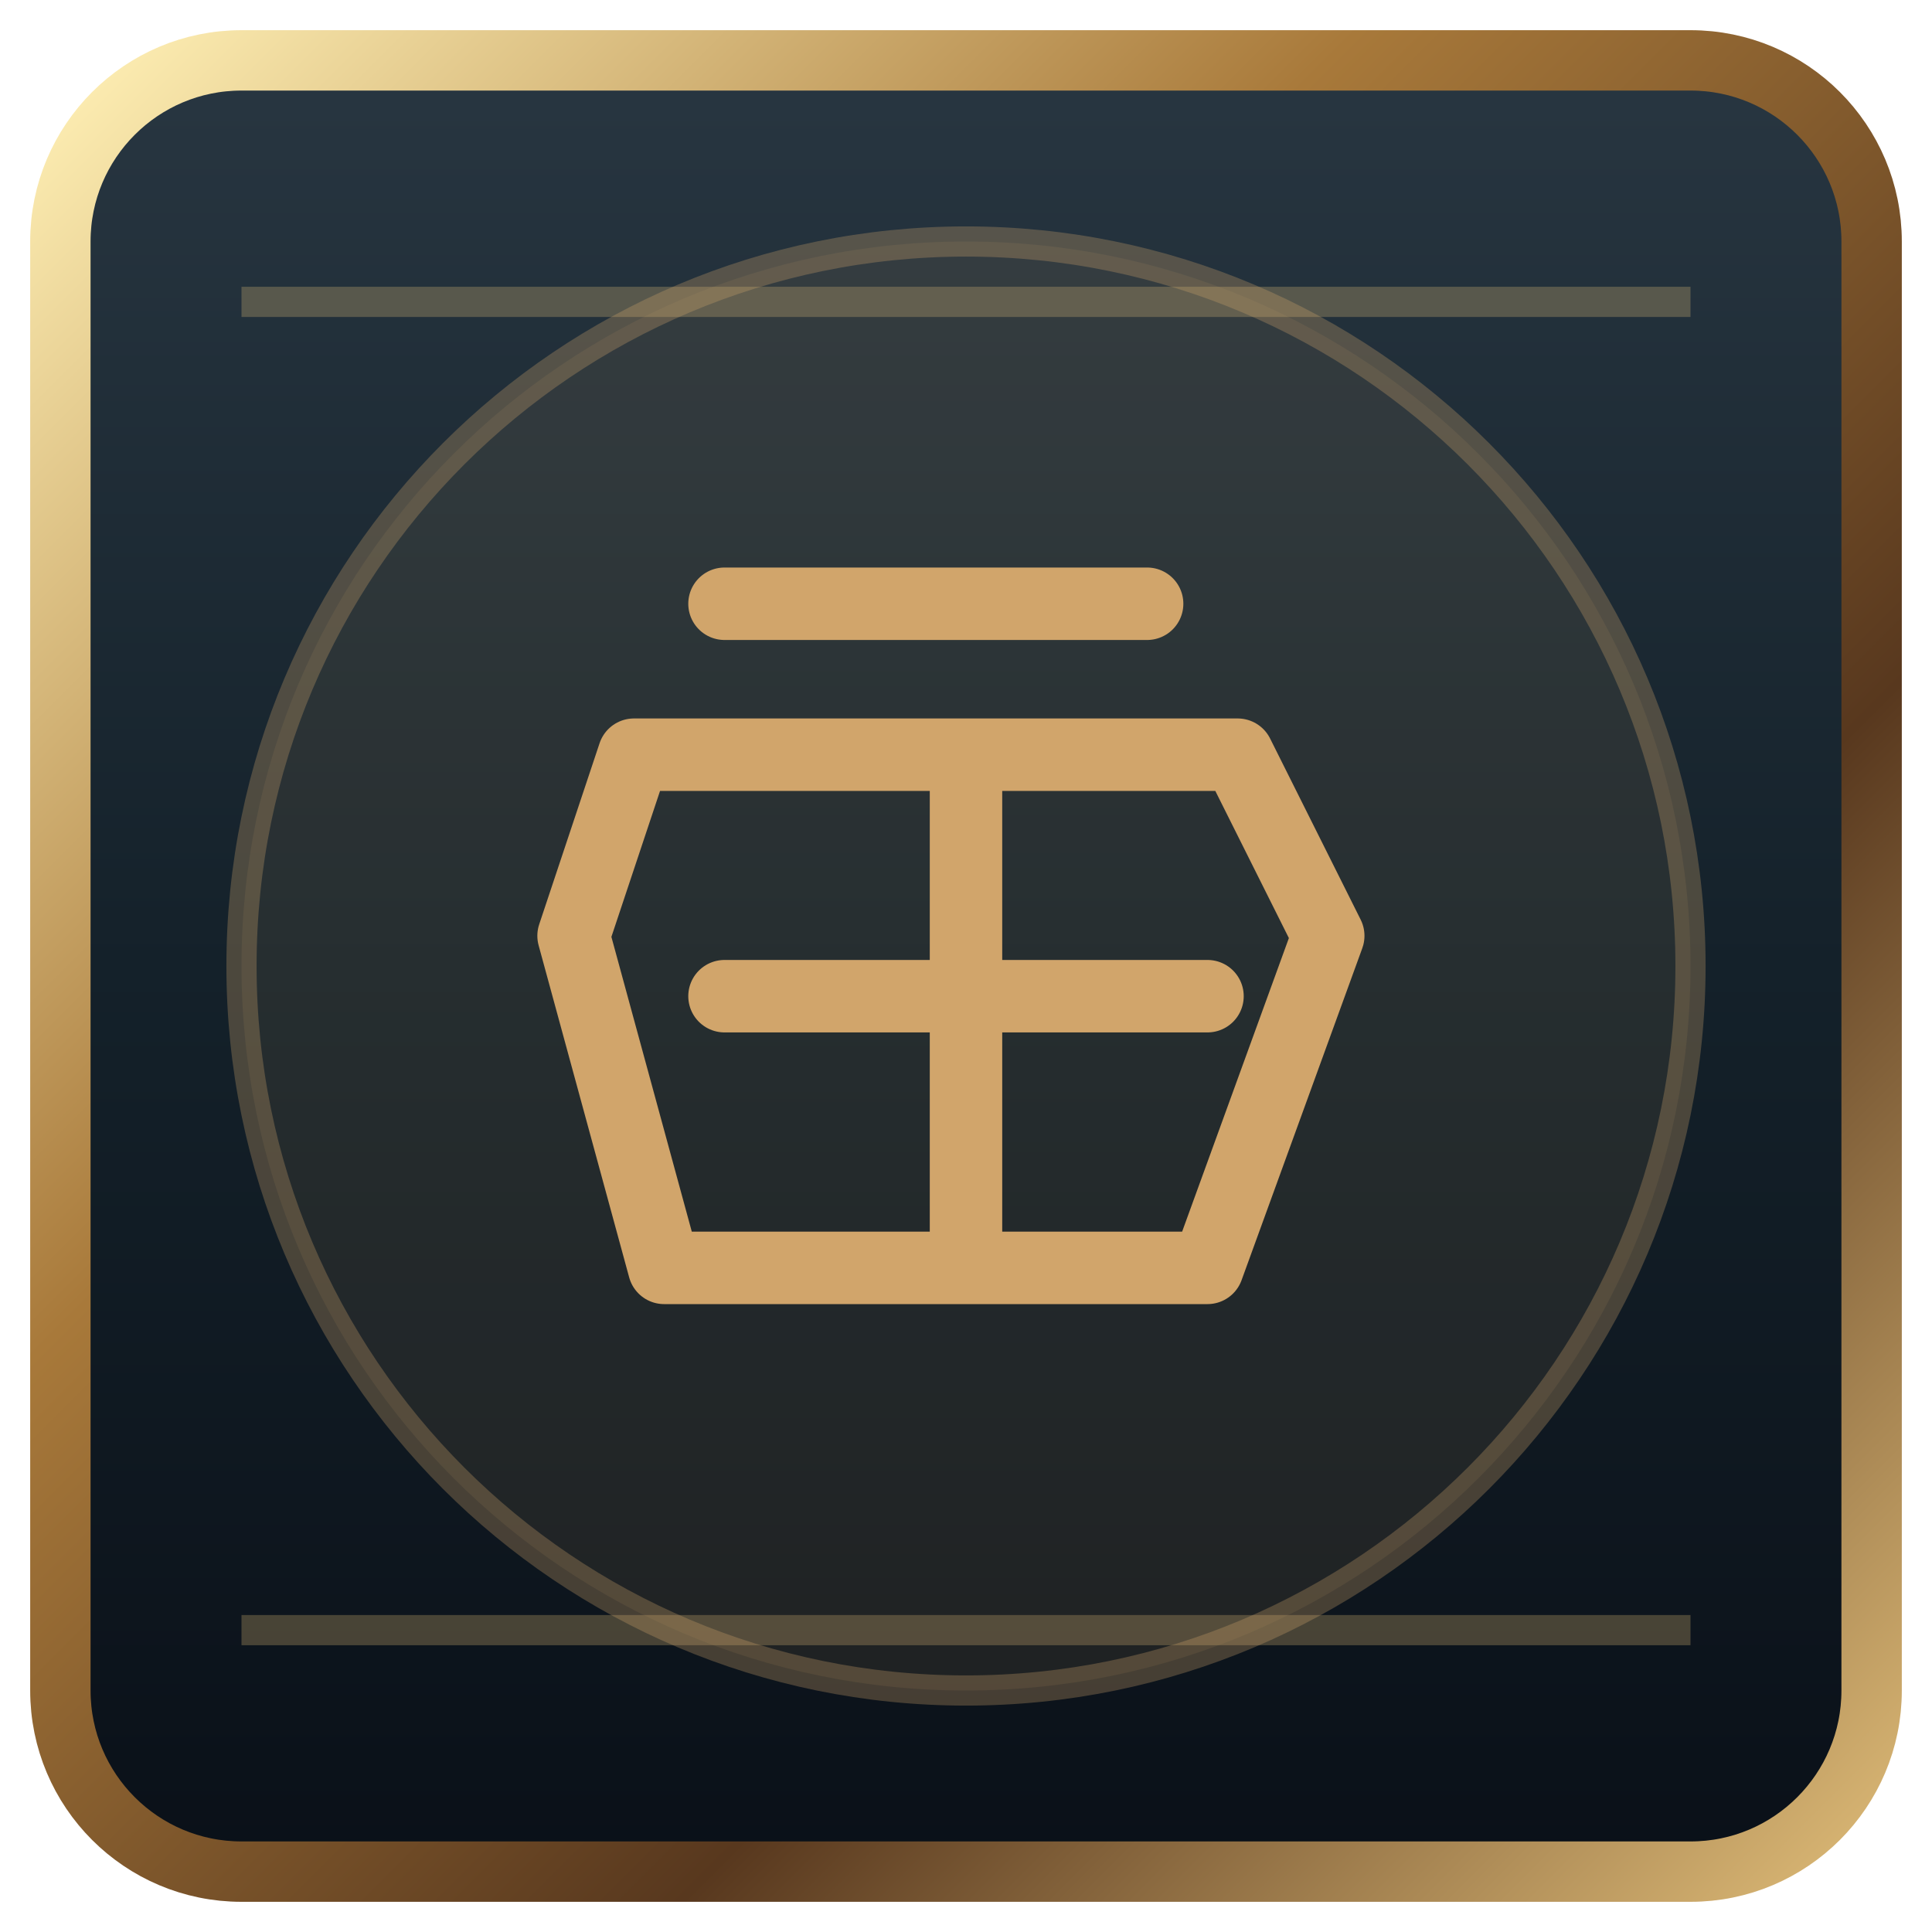
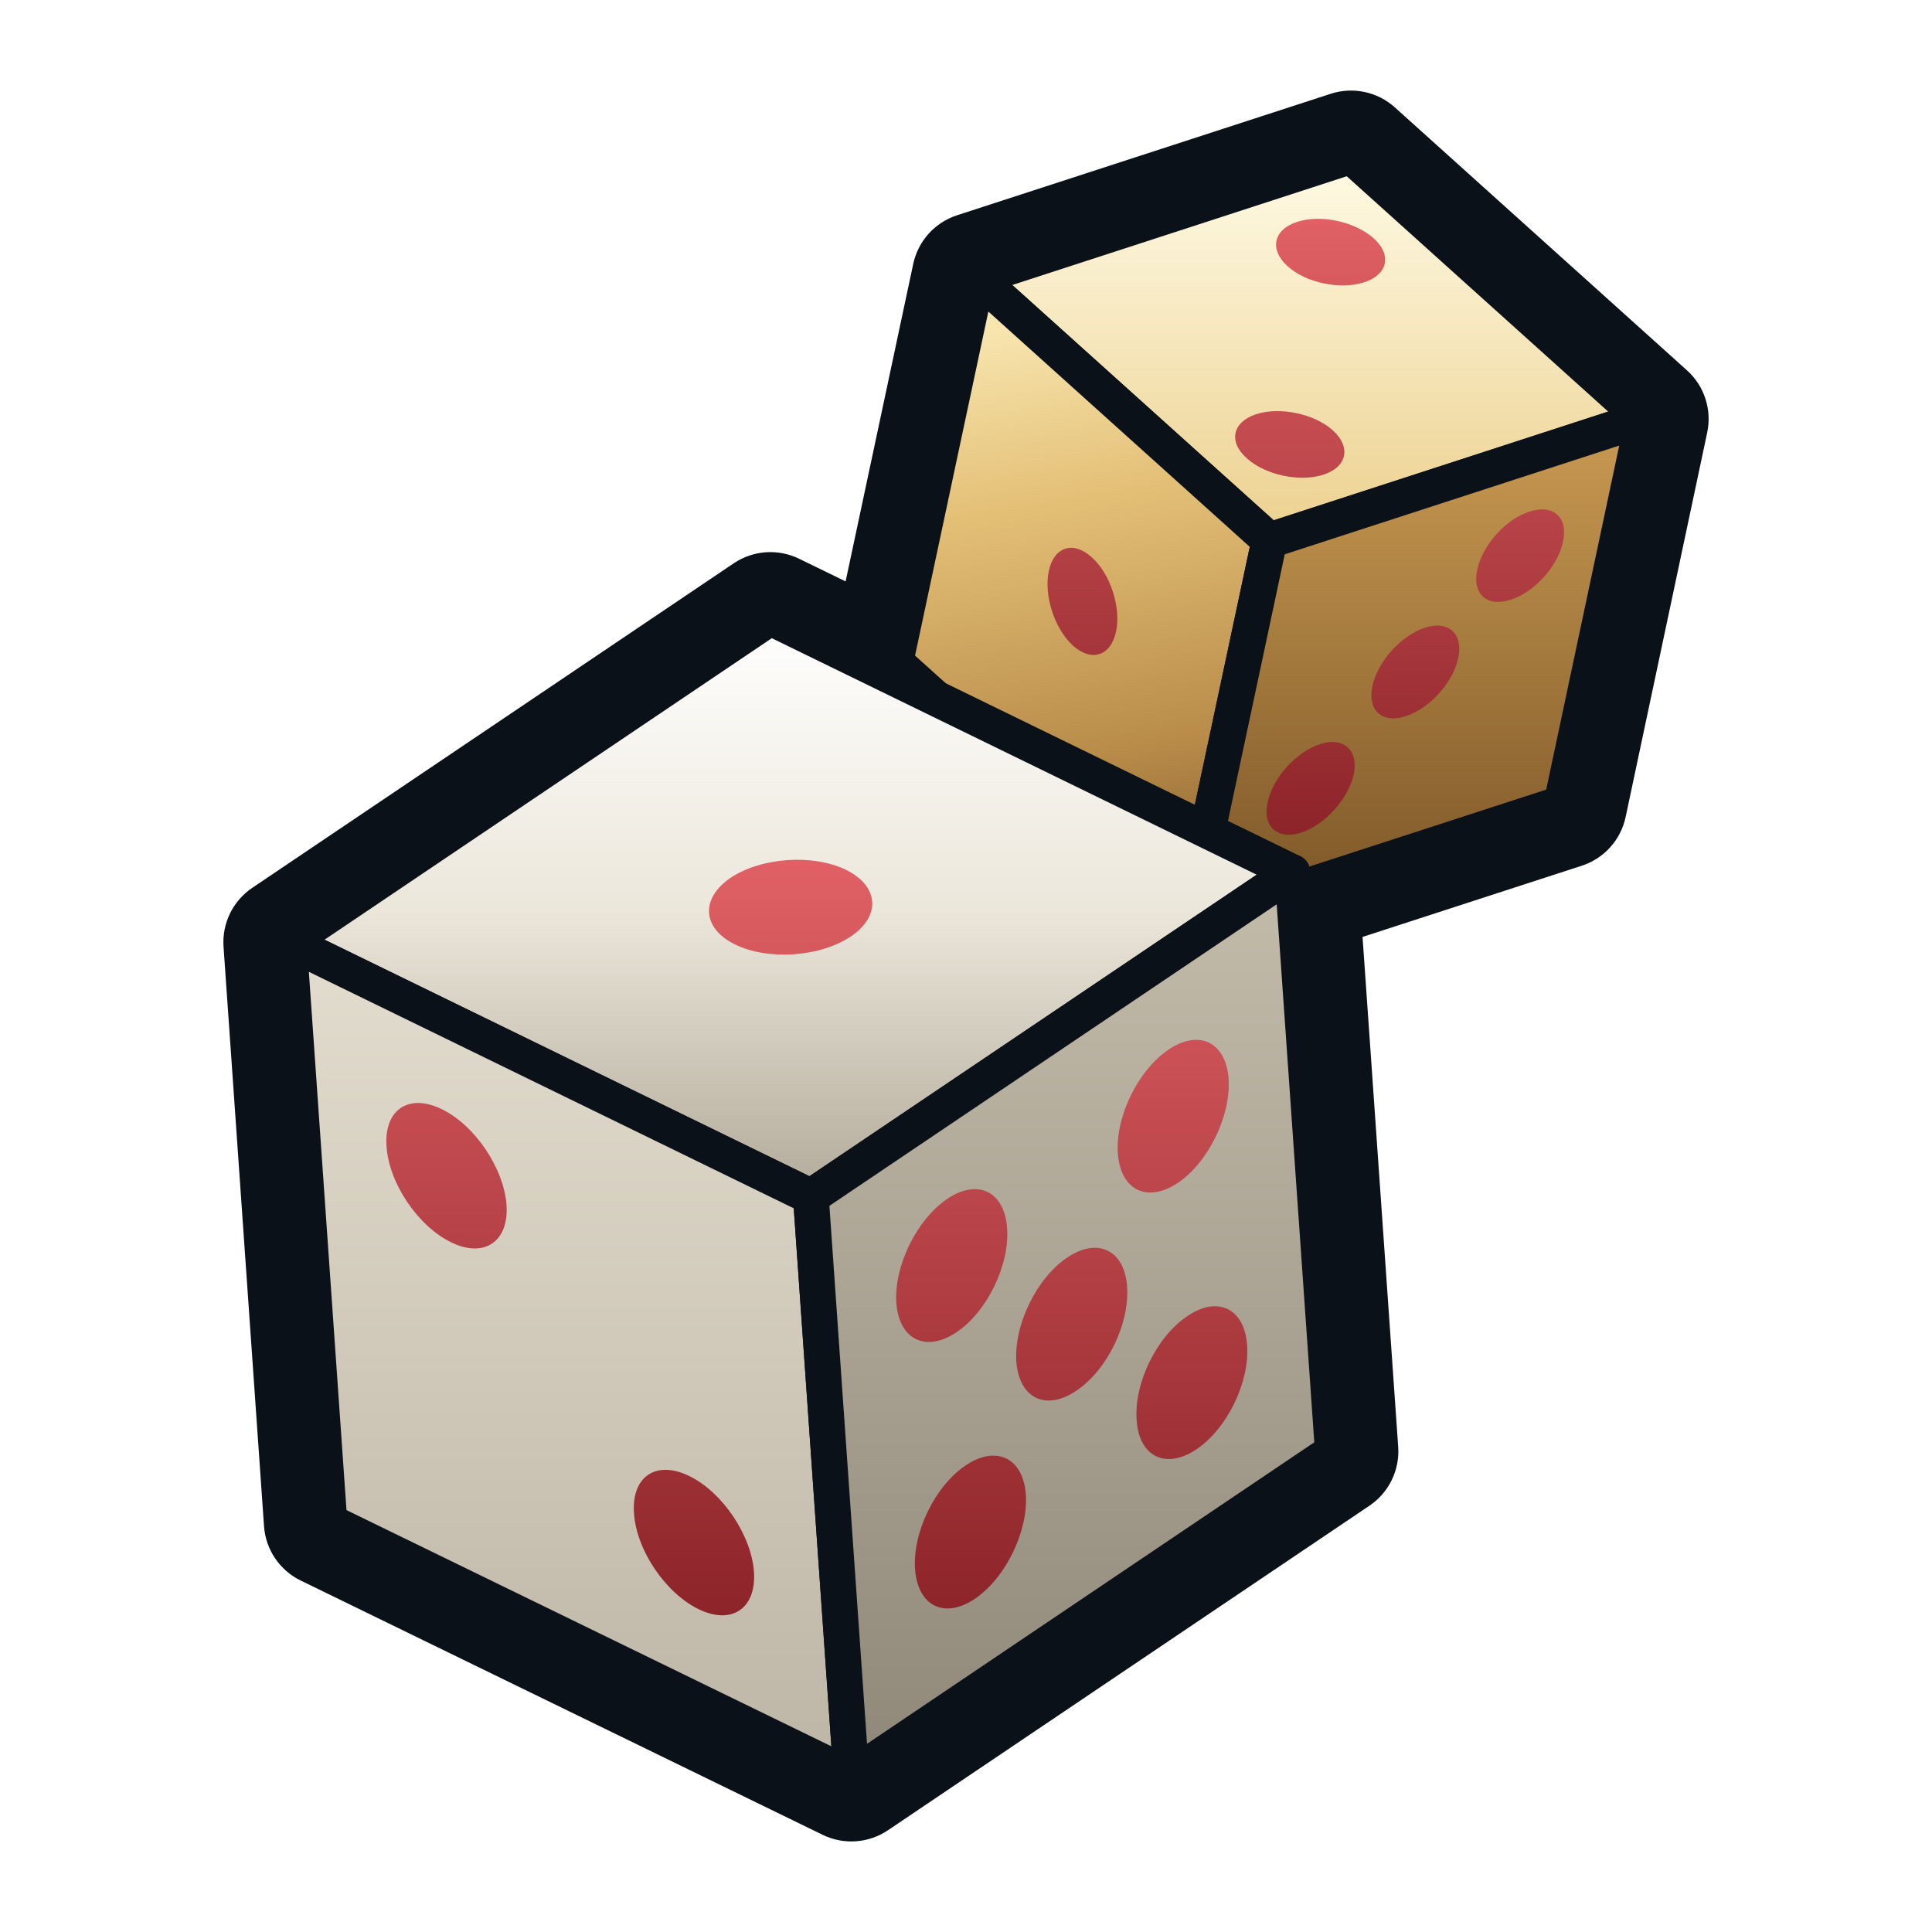
<svg xmlns="http://www.w3.org/2000/svg" width="64" height="64" viewBox="0 0 64 64">
  <defs>
-     <linearGradient id="g" x1="0" y1="0" x2="1" y2="1">
-       <stop stop-color="#fff0b5" />
-       <stop offset=".35" stop-color="#a8793a" />
-       <stop offset=".68" stop-color="#58381e" />
-       <stop offset="1" stop-color="#dbb875" />
+     <linearGradient id="linear-gradient-1" x1="43.403" y1="5.17" x2="43.403" y2="17.904" gradientUnits="userSpaceOnUse">
+       <stop offset="0" stop-color="#fffbe6" />
+       <stop offset="1" stop-color="#ecd08e" />
    </linearGradient>
-     <linearGradient id="bg" x2="0" y2="1">
-       <stop stop-color="#283641" />
-       <stop offset=".5" stop-color="#14212a" />
-       <stop offset="1" stop-color="#0a1018" />
+     <linearGradient id="linear-gradient-2" x1="33.836" y1="8.459" x2="37.877" y2="31.375" gradientUnits="userSpaceOnUse">
+       <stop offset="0" stop-color="#fff3c4" />
+       <stop offset="0.35" stop-color="#e4c077" />
+       <stop offset="0.72" stop-color="#b88b49" />
+       <stop offset="1" stop-color="#7a5426" />
    </linearGradient>
-     <radialGradient id="gem">
-       <stop stop-color="#effaff" />
-       <stop offset=".22" stop-color="#80c4ea" />
-       <stop offset=".62" stop-color="#27638b" />
-       <stop offset="1" stop-color="#102739" />
-     </radialGradient>
+     <linearGradient id="linear-gradient-3" x1="46.885" y1="13.88" x2="46.885" y2="30.639" gradientUnits="userSpaceOnUse">
+       <stop offset="0" stop-color="#c99a52" />
+       <stop offset="1" stop-color="#7a5426" />
+     </linearGradient>
+     <linearGradient id="linear-gradient-4" x1="43.257" y1="7.248" x2="43.257" y2="27.653" gradientUnits="userSpaceOnUse">
+       <stop offset="0" stop-color="#e06065" />
+       <stop offset="1" stop-color="#8c2429" />
+     </linearGradient>
+     <linearGradient id="linear-gradient-5" x1="26.19" y1="20.459" x2="26.19" y2="39.645" gradientUnits="userSpaceOnUse">
+       <stop offset="0" stop-color="#ffffff" />
+       <stop offset="0.5" stop-color="#ece7db" />
+       <stop offset="1" stop-color="#b2aa9a" />
+     </linearGradient>
+     <linearGradient id="linear-gradient-6" x1="18.886" y1="31.211" x2="18.886" y2="58.83" gradientUnits="userSpaceOnUse">
+       <stop offset="0" stop-color="#e3ddcf" />
+       <stop offset="1" stop-color="#bdb5a5" />
+     </linearGradient>
+     <linearGradient id="linear-gradient-7" x1="35.507" y1="28.893" x2="35.507" y2="58.83" gradientUnits="userSpaceOnUse">
+       <stop offset="0" stop-color="#c4bcab" />
+       <stop offset="1" stop-color="#8f8778" />
+     </linearGradient>
+     <linearGradient id="linear-gradient-8" x1="27.058" y1="28.481" x2="27.058" y2="53.509" gradientUnits="userSpaceOnUse">
+       <stop offset="0" stop-color="#e06065" />
+       <stop offset="1" stop-color="#8c2429" />
+     </linearGradient>
  </defs>
-   <rect x="2" y="2" width="60" height="60" rx="6" fill="url(#bg)" stroke="url(#g)" stroke-width="2" />
-   <path d="M8 10 H56 M8 54 H56" stroke="#e4c077" opacity=".28" />
-   <circle cx="32" cy="32" r="24" fill="#d1a56b" fill-opacity=".10" stroke="#d1a56b" stroke-opacity=".3" />
-   <g transform="translate(14 14)" stroke="#d1a56b" stroke-width="2.4" fill="none" stroke-linejoin="round" stroke-linecap="round">
-     <path d="M7 11 L27 11 L30 17 L26 28 H8 L5 17 Z M10 6 H24 M18 11 V27 M10 19 H26" />
+   <g id="Layer_1" data-name="Layer 1">
+     <g id="emblem">
+       <path id="halo" d="M44.083 3.106 C44.82 2.867 45.63 3.039 46.206 3.557 L55.882 12.267 C56.459 12.786 56.714 13.572 56.553 14.33 L53.851 27.065 C53.69 27.824 53.136 28.439 52.398 28.678 L45.136 31.037 L46.317 47.927 C46.371 48.7 46.008 49.444 45.365 49.878 L29.415 60.629 C28.773 61.062 27.948 61.12 27.252 60.781 L9.96 52.357 C9.263 52.017 8.8 51.331 8.746 50.557 L7.405 31.362 C7.351 30.589 7.713 29.845 8.356 29.411 L24.306 18.66 C24.949 18.227 25.774 18.169 26.471 18.509 L28.012 19.26 L30.252 8.742 C30.414 7.985 30.967 7.37 31.704 7.131 Z" fill="#0a1118" />
+       <path id="small_die_top" data-name="small die top" d="M44.754 5.17 L54.431 13.88 L42.051 17.904 L32.375 9.195 Z" fill="url(#linear-gradient-1)" stroke="#0a1118" stroke-width="1.184" stroke-linejoin="round" />
+       <path id="small_die_left" data-name="small die left" d="M32.375 9.195 L42.051 17.904 L39.339 30.639 L29.662 21.929 Z" fill="url(#linear-gradient-2)" stroke="#0a1118" stroke-width="1.184" stroke-linejoin="round" />
+       <path id="small_die_right" data-name="small die right" d="M54.431 13.88 L42.051 17.904 L39.339 30.639 L51.728 26.614 Z" fill="url(#linear-gradient-3)" stroke="#0a1118" stroke-width="1.184" stroke-linejoin="round" />
+       <path id="small_die_pips" data-name="small die pips" d="M42.969 7.35 C43.748 7.094 44.882 7.34 45.504 7.893 C46.115 8.445 45.977 9.096 45.188 9.352 C44.399 9.609 43.265 9.372 42.653 8.82 C42.041 8.267 42.18 7.606 42.969 7.35 Z M41.607 13.722 C42.397 13.466 43.531 13.702 44.152 14.255 C44.764 14.817 44.626 15.468 43.837 15.725 C43.048 15.981 41.913 15.734 41.302 15.182 C40.68 14.63 40.828 13.979 41.607 13.722 Z M50.663 16.948 C51.452 16.691 51.955 17.135 51.777 17.944 C51.609 18.753 50.83 19.621 50.041 19.867 C49.262 20.124 48.759 19.68 48.936 18.871 C49.104 18.062 49.883 17.194 50.663 16.948 Z M34.742 18.92 C34.91 18.112 35.551 17.904 36.163 18.457 C36.784 19.009 37.139 20.114 36.971 20.923 C36.794 21.732 36.163 21.939 35.541 21.386 C34.93 20.824 34.574 19.729 34.742 18.92 Z M47.2 20.795 C47.98 20.538 48.483 20.992 48.305 21.801 C48.137 22.61 47.358 23.468 46.569 23.724 C45.79 23.981 45.287 23.537 45.464 22.728 C45.632 21.919 46.411 21.051 47.2 20.795 Z M43.728 24.651 C44.507 24.395 45.011 24.849 44.843 25.658 C44.665 26.466 43.886 27.325 43.107 27.581 C42.318 27.837 41.815 27.384 41.992 26.575 C42.16 25.766 42.939 24.908 43.728 24.651 Z" fill="url(#linear-gradient-4)" />
+       <path id="die_top" data-name="die top" d="M25.519 20.459 L42.811 28.893 L26.861 39.645 L9.569 31.211 Z" fill="url(#linear-gradient-5)" stroke="#0a1118" stroke-width="1.184" stroke-linejoin="round" />
+       <path id="die_left" data-name="die left" d="M9.569 31.211 L26.861 39.645 L28.202 58.83 L10.911 50.406 Z" fill="url(#linear-gradient-6)" stroke="#0a1118" stroke-width="1.184" stroke-linejoin="round" />
+       <path id="die_right" data-name="die right" d="M42.811 28.893 L26.861 39.645 L28.202 58.83 L44.152 48.078 Z" fill="url(#linear-gradient-7)" stroke="#0a1118" stroke-width="1.184" stroke-linejoin="round" />
+       <path id="die_pips" data-name="die pips" d="M24.198 29.08 C25.214 28.4 26.93 28.281 28.025 28.814 C29.12 29.356 29.189 30.343 28.183 31.023 C27.167 31.704 25.45 31.822 24.355 31.29 C23.261 30.757 23.191 29.771 24.198 29.08 Z M38.707 34.772 C39.723 34.081 40.611 34.525 40.7 35.738 C40.779 36.962 40.029 38.5 39.023 39.181 C38.007 39.862 37.119 39.428 37.031 38.214 C36.942 36.991 37.701 35.452 38.707 34.772 Z M12.805 37.978 C12.716 36.764 13.535 36.202 14.639 36.745 C15.734 37.277 16.691 38.698 16.78 39.921 C16.859 41.134 16.04 41.686 14.945 41.154 C13.85 40.621 12.884 39.201 12.805 37.978 Z M31.379 39.714 C32.385 39.033 33.282 39.467 33.361 40.69 C33.45 41.903 32.7 43.452 31.684 44.133 C30.668 44.813 29.781 44.379 29.692 43.156 C29.613 41.943 30.363 40.404 31.379 39.714 Z M35.354 41.657 C36.36 40.976 37.257 41.41 37.336 42.623 C37.425 43.847 36.675 45.385 35.66 46.066 C34.644 46.756 33.756 46.322 33.667 45.099 C33.588 43.886 34.338 42.337 35.354 41.657 Z M39.329 43.6 C40.335 42.91 41.233 43.344 41.312 44.567 C41.4 45.78 40.651 47.329 39.635 48.009 C38.619 48.69 37.731 48.256 37.652 47.043 C37.563 45.819 38.313 44.281 39.329 43.6 Z M31.99 48.542 C33.006 47.861 33.894 48.295 33.983 49.509 C34.062 50.732 33.312 52.27 32.296 52.961 C31.29 53.641 30.402 53.207 30.313 51.984 C30.224 50.771 30.974 49.222 31.99 48.542 Z M21.002 50.13 C20.913 48.917 21.732 48.354 22.836 48.897 C23.931 49.43 24.888 50.85 24.977 52.073 C25.056 53.286 24.237 53.839 23.142 53.306 C22.047 52.773 21.081 51.353 21.002 50.13 Z" fill="url(#linear-gradient-8)" />
+     </g>
  </g>
</svg>
